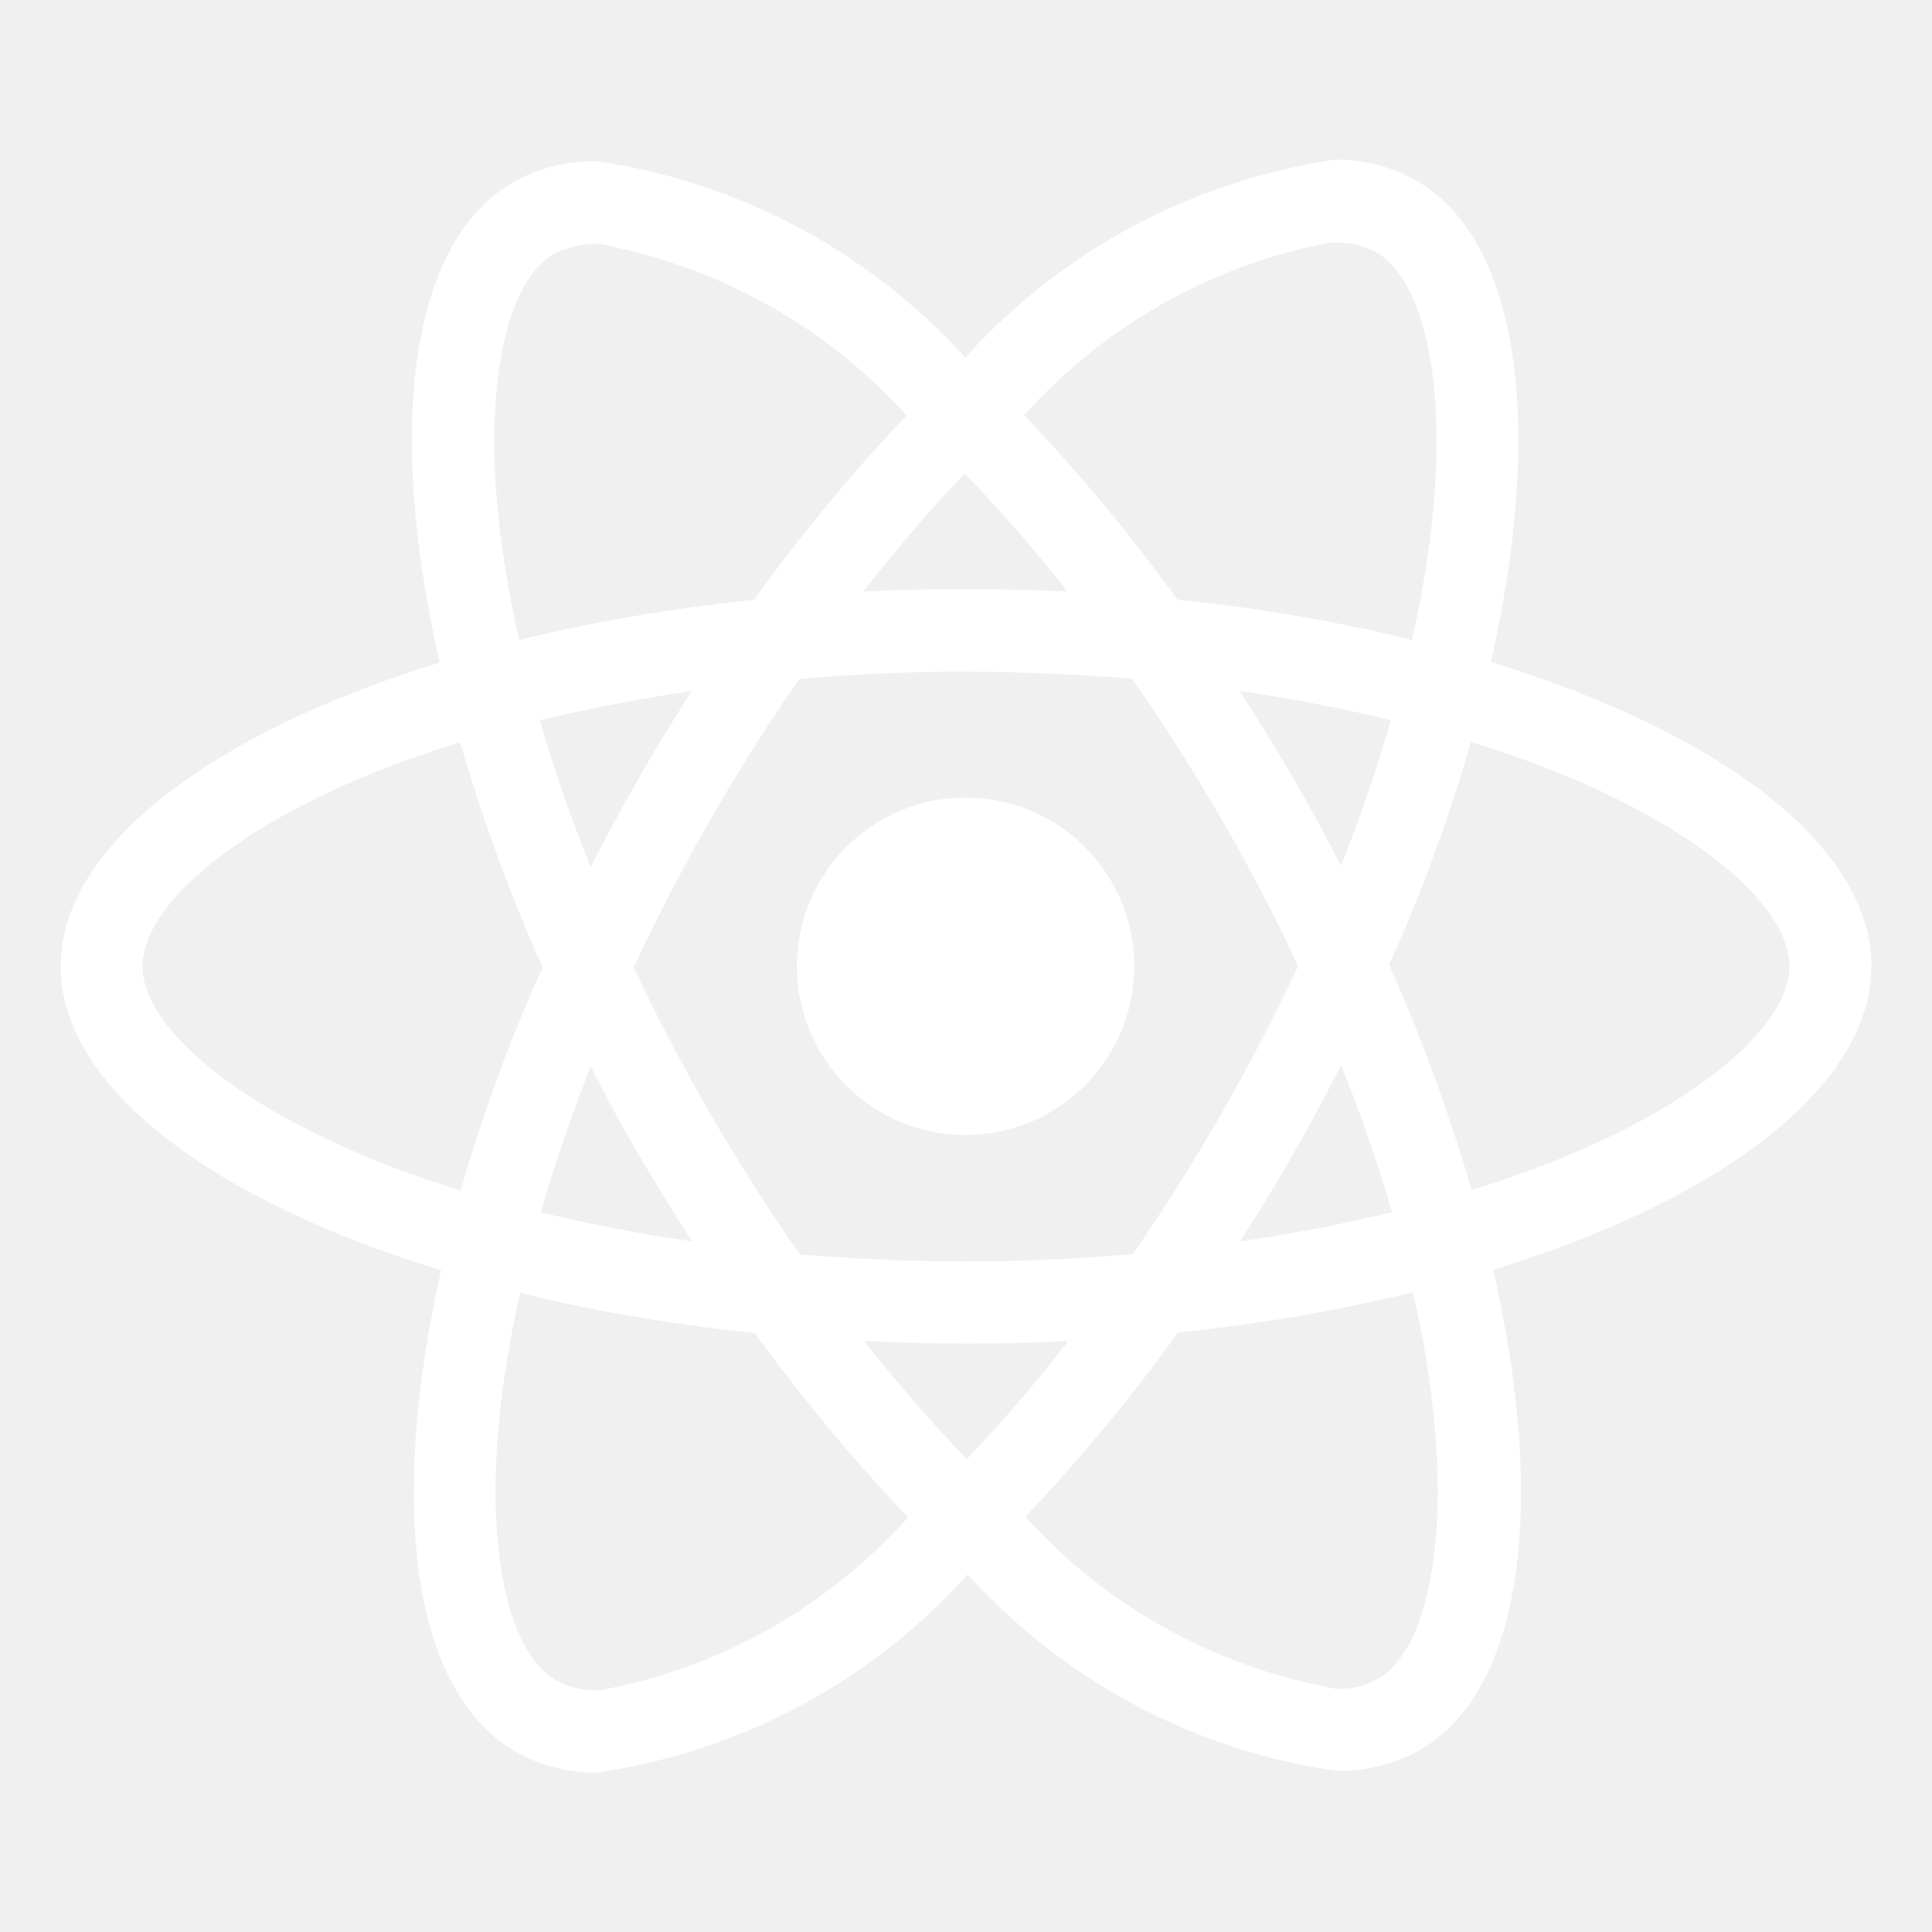
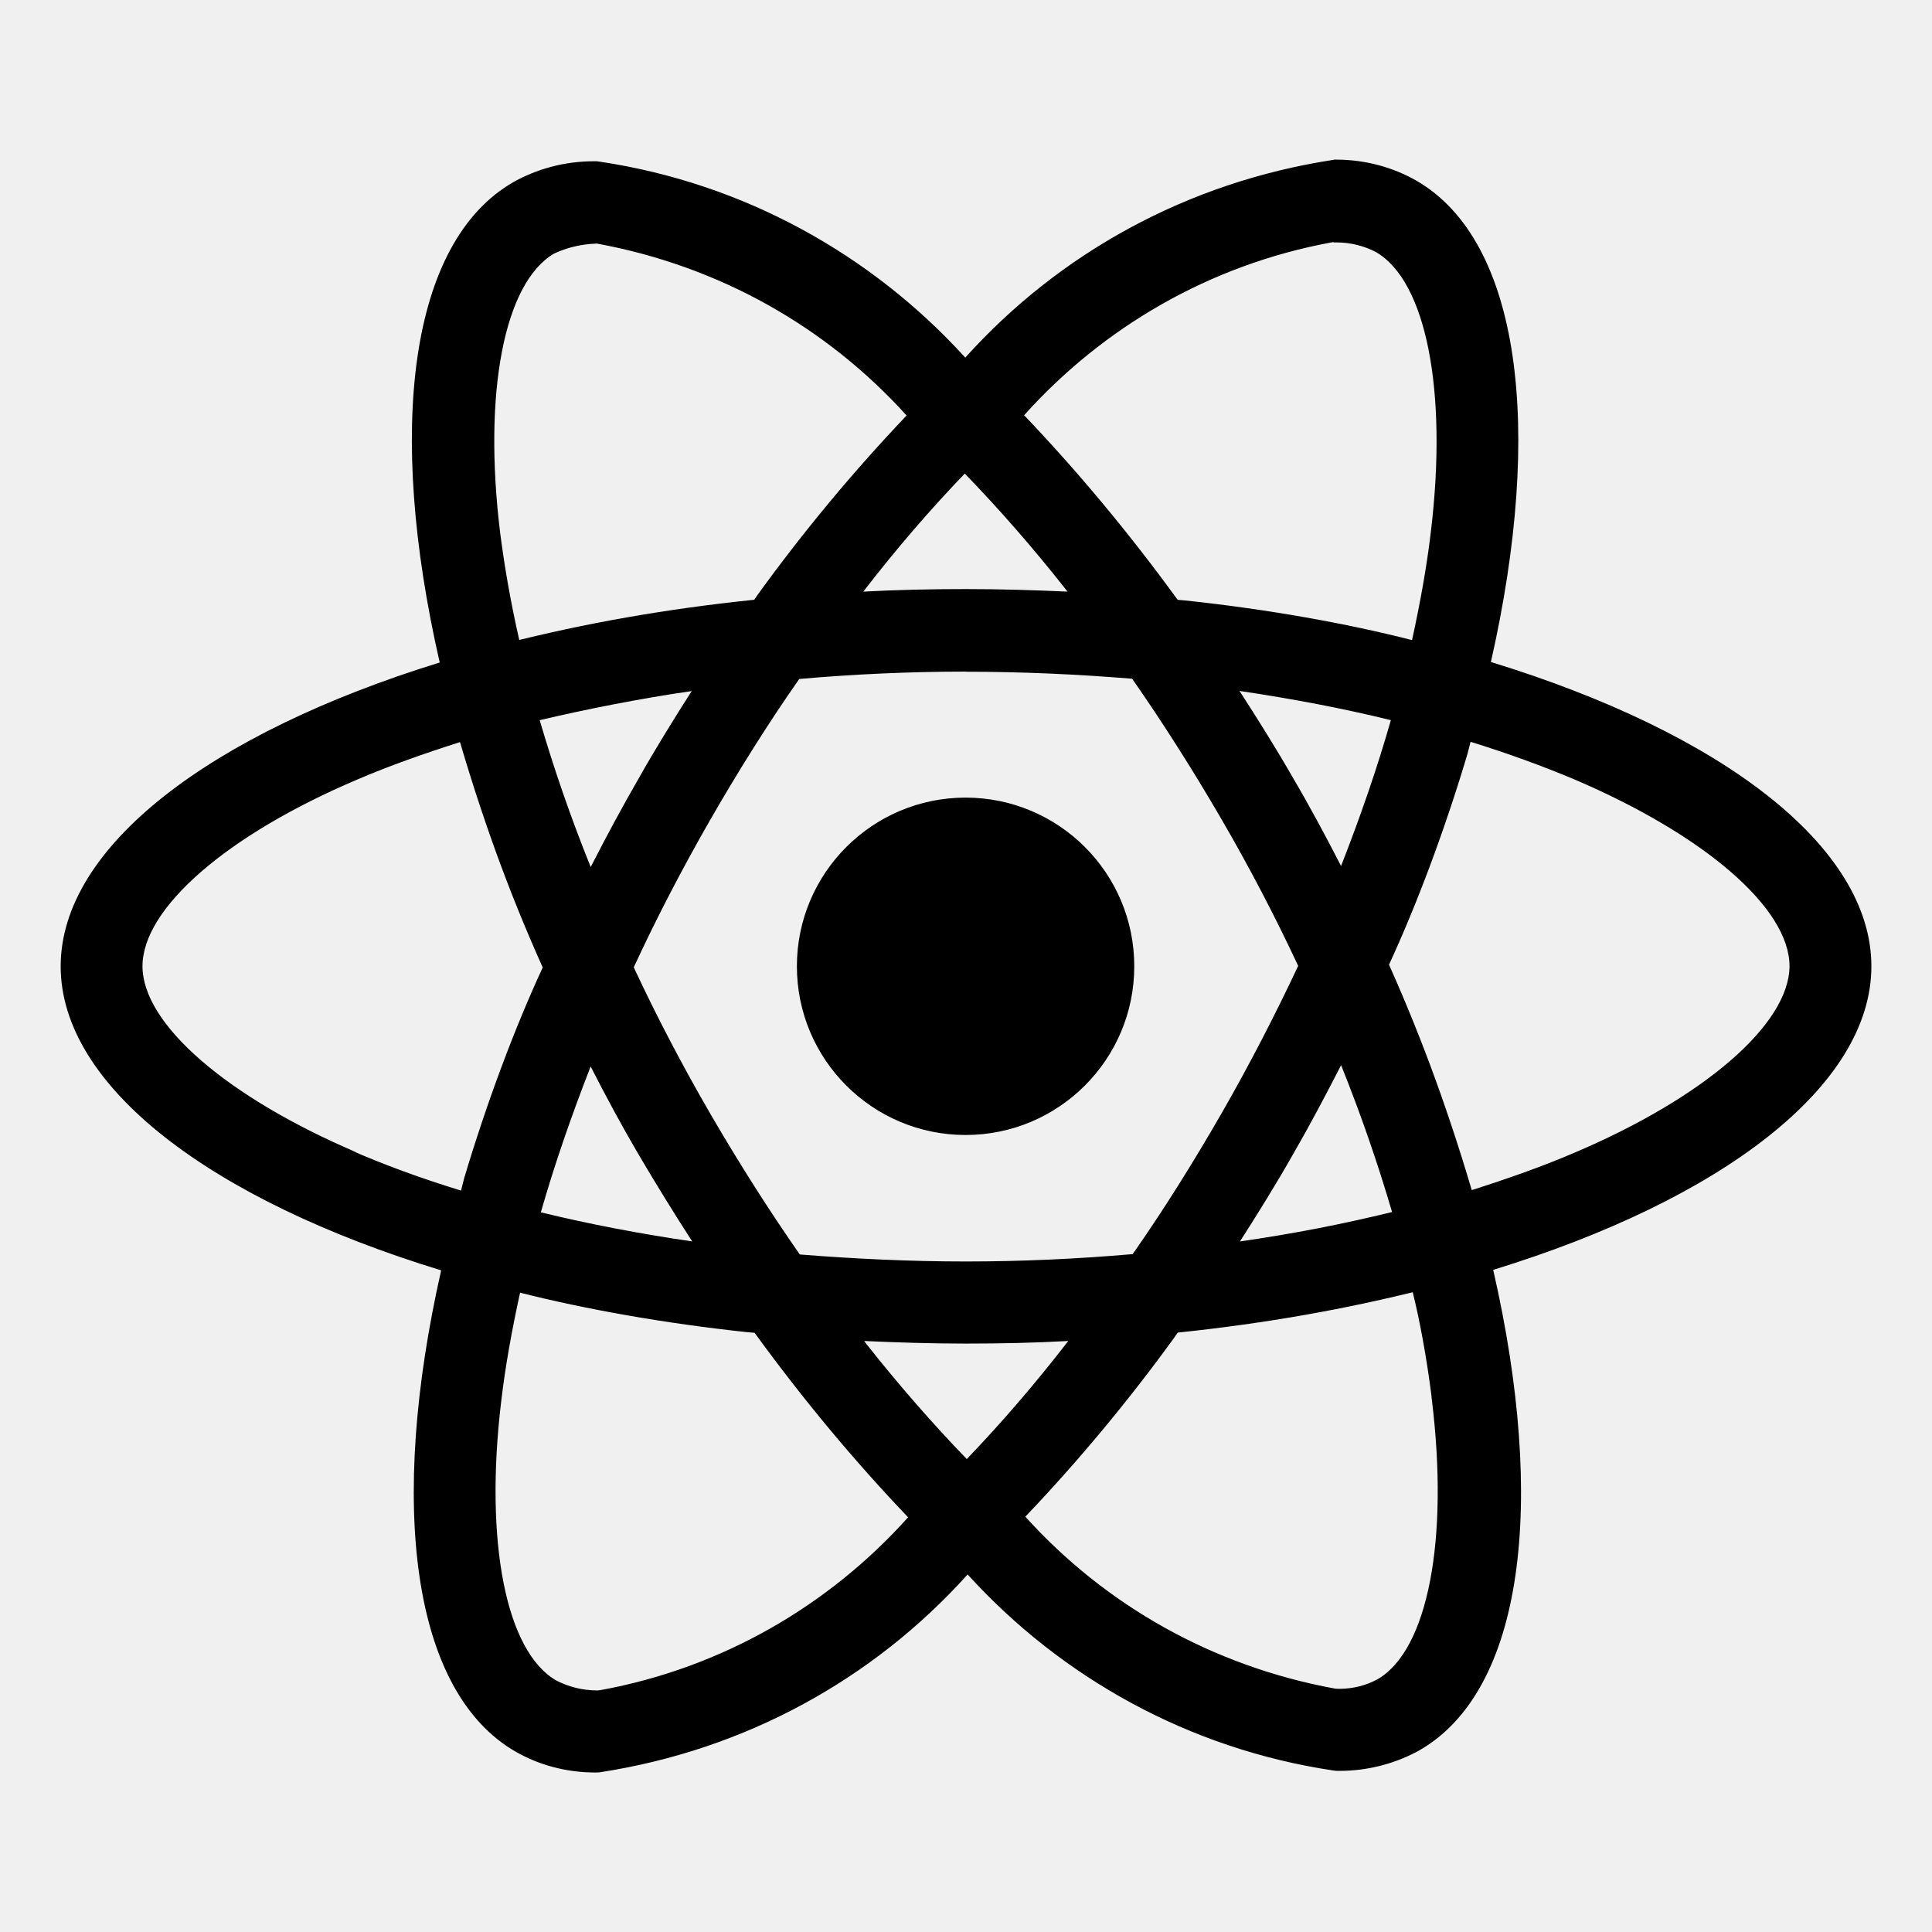
- <svg xmlns="http://www.w3.org/2000/svg" fill="#FFFFFF" width="800px" height="800px" viewBox="0 0 32 32" version="1.1">
+ <svg xmlns="http://www.w3.org/2000/svg" fill="#000000" width="800px" height="800px" viewBox="0 0 32 32" version="1.1">
  <path d="M14.313 22.211c0.55 0.025 1.112 0.043 1.681 0.043 0.575 0 1.143-0.012 1.7-0.043-0.557 0.72-1.107 1.357-1.689 1.964l0.008-0.008c-0.579-0.6-1.135-1.238-1.659-1.902l-0.041-0.054zM8.615 21.411c1.083 0.275 2.404 0.509 3.752 0.653l0.131 0.011c0.825 1.133 1.659 2.13 2.554 3.068l-0.011-0.012c-1.311 1.463-3.080 2.491-5.081 2.86l-0.055 0.008c-0.004 0-0.008 0-0.012 0-0.248 0-0.482-0.061-0.687-0.169l0.008 0.004c-0.832-0.475-1.193-2.292-0.912-4.627 0.067-0.575 0.177-1.18 0.312-1.797zM23.398 21.398c0.118 0.474 0.229 1.078 0.308 1.692l0.009 0.086c0.287 2.334-0.067 4.149-0.892 4.634-0.184 0.102-0.404 0.162-0.638 0.162-0.023 0-0.046-0.001-0.069-0.002l0.003 0c-2.053-0.375-3.821-1.396-5.129-2.841l-0.007-0.008c0.879-0.923 1.707-1.918 2.466-2.965l0.058-0.084c1.476-0.154 2.799-0.392 4.088-0.717l-0.197 0.042zM9.784 17.666c0.25 0.49 0.512 0.978 0.8 1.468q0.431 0.731 0.881 1.428c-0.868-0.127-1.706-0.287-2.507-0.482 0.225-0.787 0.507-1.602 0.825-2.416zM22.212 17.641c0.331 0.821 0.612 1.64 0.845 2.434-0.8 0.196-1.645 0.362-2.519 0.487 0.3-0.469 0.6-0.952 0.881-1.447 0.281-0.487 0.544-0.985 0.795-1.475zM7.619 12.292c0.436 1.478 0.904 2.714 1.449 3.906l-0.075-0.182c-0.466 1.005-0.927 2.234-1.305 3.499l-0.052 0.205c-0.706-0.217-1.274-0.43-1.827-0.669l0.115 0.044c-2.164-0.921-3.564-2.132-3.564-3.092s1.4-2.177 3.564-3.094c0.525-0.225 1.1-0.428 1.694-0.617zM24.358 12.287c0.605 0.187 1.18 0.396 1.718 0.622 2.164 0.925 3.564 2.134 3.564 3.094-0.006 0.96-1.406 2.174-3.57 3.093-0.525 0.225-1.1 0.427-1.693 0.616-0.44-1.483-0.908-2.718-1.451-3.912l0.076 0.188c0.464-1.004 0.926-2.233 1.303-3.498l0.053-0.206zM20.53 11.444c0.869 0.129 1.706 0.287 2.507 0.484-0.225 0.79-0.506 1.602-0.825 2.416-0.25-0.487-0.512-0.978-0.8-1.467-0.281-0.49-0.581-0.967-0.881-1.432zM11.458 11.444c-0.3 0.471-0.6 0.953-0.88 1.45-0.281 0.487-0.544 0.977-0.794 1.467-0.331-0.82-0.612-1.637-0.845-2.433 0.8-0.187 1.643-0.354 2.518-0.482zM16 11.126c0.925 0 1.846 0.042 2.752 0.116q0.761 1.091 1.478 2.324 0.697 1.2 1.272 2.432c-0.385 0.819-0.807 1.637-1.266 2.437-0.475 0.825-0.966 1.61-1.475 2.337-0.91 0.079-1.832 0.122-2.762 0.122-0.925 0-1.846-0.044-2.752-0.116-0.507-0.727-1.002-1.505-1.478-2.324q-0.697-1.2-1.272-2.432c0.379-0.821 0.807-1.641 1.266-2.442 0.475-0.825 0.966-1.607 1.475-2.334 0.91-0.080 1.832-0.122 2.762-0.122zM15.981 7.845c0.58 0.6 1.136 1.237 1.659 1.901l0.040 0.053c-0.55-0.025-1.112-0.042-1.681-0.042-0.575 0-1.143 0.012-1.7 0.042 0.556-0.72 1.106-1.357 1.689-1.964l-0.008 0.008zM9.88 4.033c2.053 0.376 3.82 1.397 5.129 2.841l0.007 0.008c-0.879 0.924-1.707 1.919-2.466 2.968l-0.058 0.084c-1.475 0.153-2.798 0.389-4.086 0.714l0.196-0.042c-0.14-0.612-0.244-1.205-0.317-1.774-0.287-2.334 0.067-4.149 0.892-4.632 0.206-0.097 0.447-0.157 0.701-0.165l0.003-0zM22.090 4.008v0.008c0.013-0 0.028-0.001 0.044-0.001 0.239 0 0.464 0.059 0.662 0.163l-0.008-0.004c0.832 0.477 1.193 2.293 0.912 4.629-0.067 0.575-0.177 1.181-0.312 1.799-1.085-0.278-2.406-0.513-3.754-0.656l-0.128-0.011c-0.826-1.134-1.66-2.131-2.555-3.070l0.012 0.012c1.311-1.46 3.077-2.488 5.074-2.859l0.056-0.009zM22.096 2.646c-2.442 0.371-4.556 1.557-6.1 3.268l-0.008 0.009c-1.555-1.71-3.669-2.888-6.051-3.245l-0.056-0.007c-0.013-0-0.029-0-0.045-0-0.491 0-0.952 0.129-1.351 0.355l0.014-0.007c-1.718 0.991-2.103 4.079-1.216 7.954-3.804 1.175-6.278 3.053-6.278 5.032 0 1.987 2.487 3.87 6.302 5.036-0.88 3.89-0.487 6.983 1.235 7.973 0.378 0.217 0.832 0.344 1.315 0.344 0.022 0 0.044-0 0.065-0.001l-0.003 0c2.442-0.371 4.556-1.558 6.1-3.27l0.008-0.009c1.555 1.711 3.669 2.889 6.051 3.246l0.056 0.007c0.015 0 0.034 0 0.052 0 0.488 0 0.947-0.128 1.344-0.351l-0.014 0.007c1.717-0.99 2.103-4.078 1.216-7.954 3.79-1.165 6.264-3.047 6.264-5.029 0-1.987-2.487-3.87-6.302-5.039 0.88-3.886 0.487-6.982-1.235-7.973-0.382-0.219-0.84-0.348-1.328-0.348-0.013 0-0.026 0-0.039 0l0.002-0zM18.787 16.005c0 1.543-1.251 2.794-2.794 2.794s-2.794-1.251-2.794-2.794c0-1.543 1.251-2.794 2.794-2.794 0.772 0 1.47 0.313 1.976 0.818v0c0.506 0.506 0.818 1.204 0.818 1.976 0 0 0 0 0 0v0z" />
</svg>
